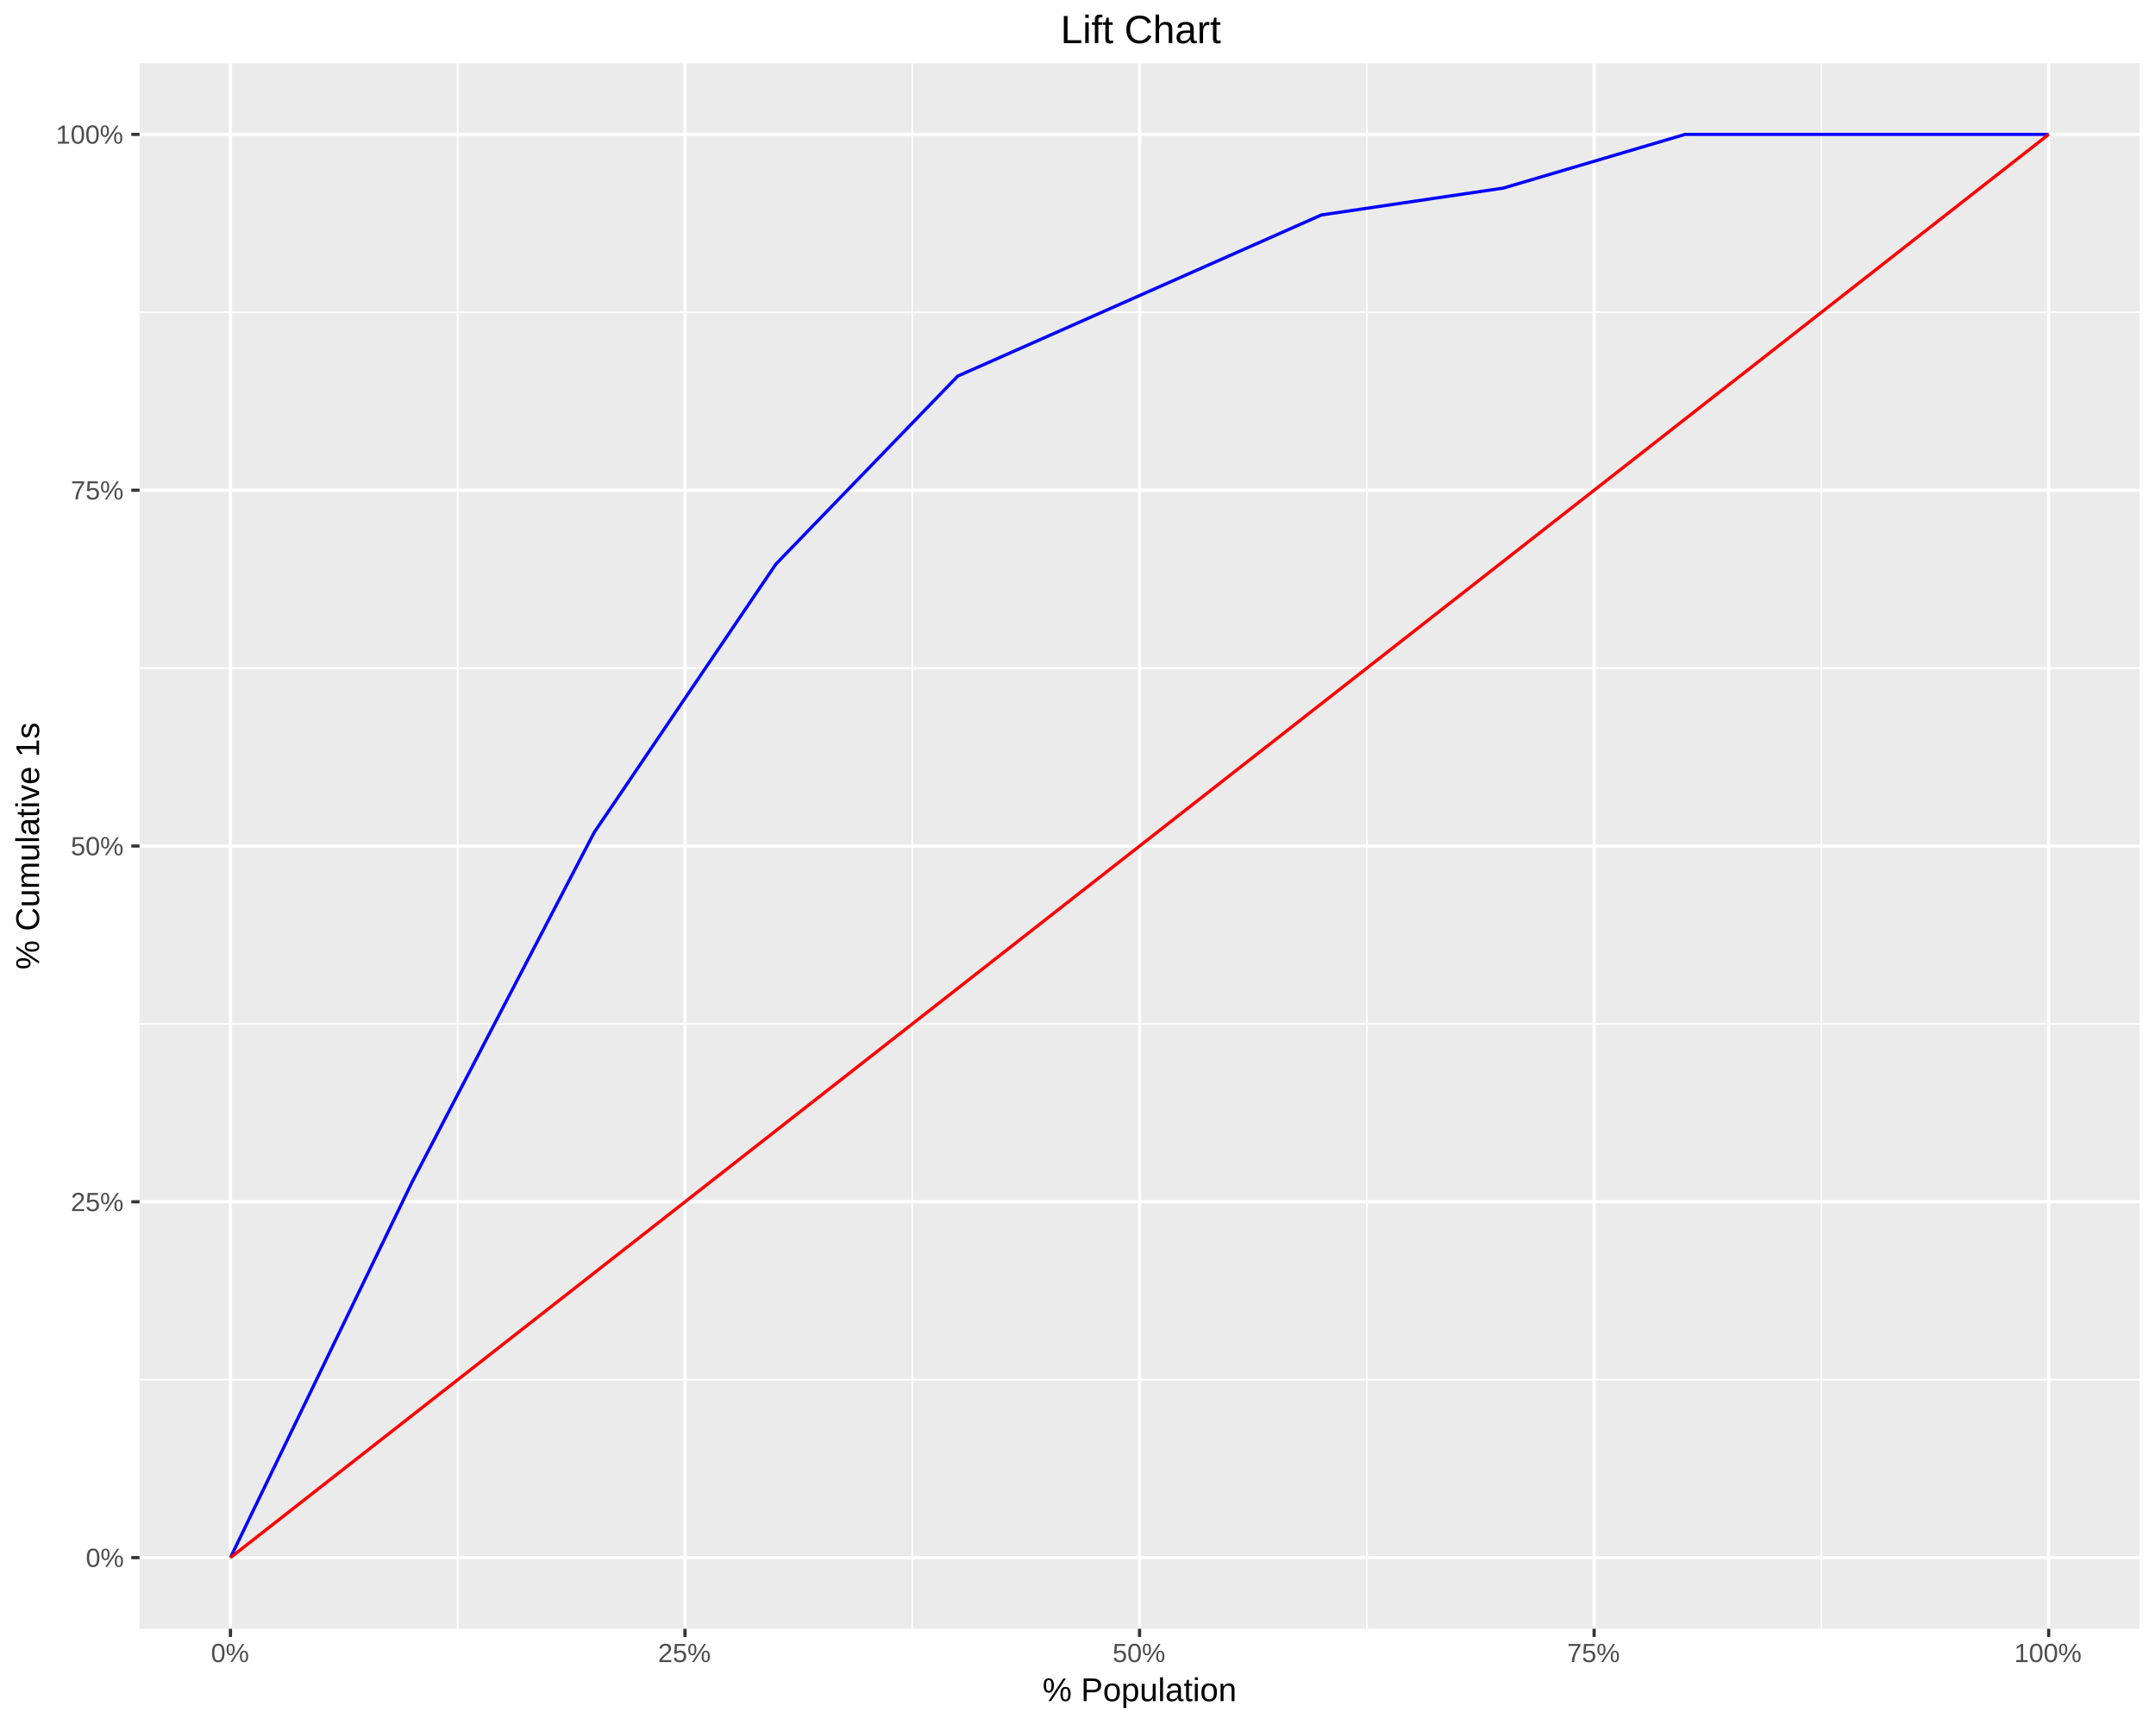
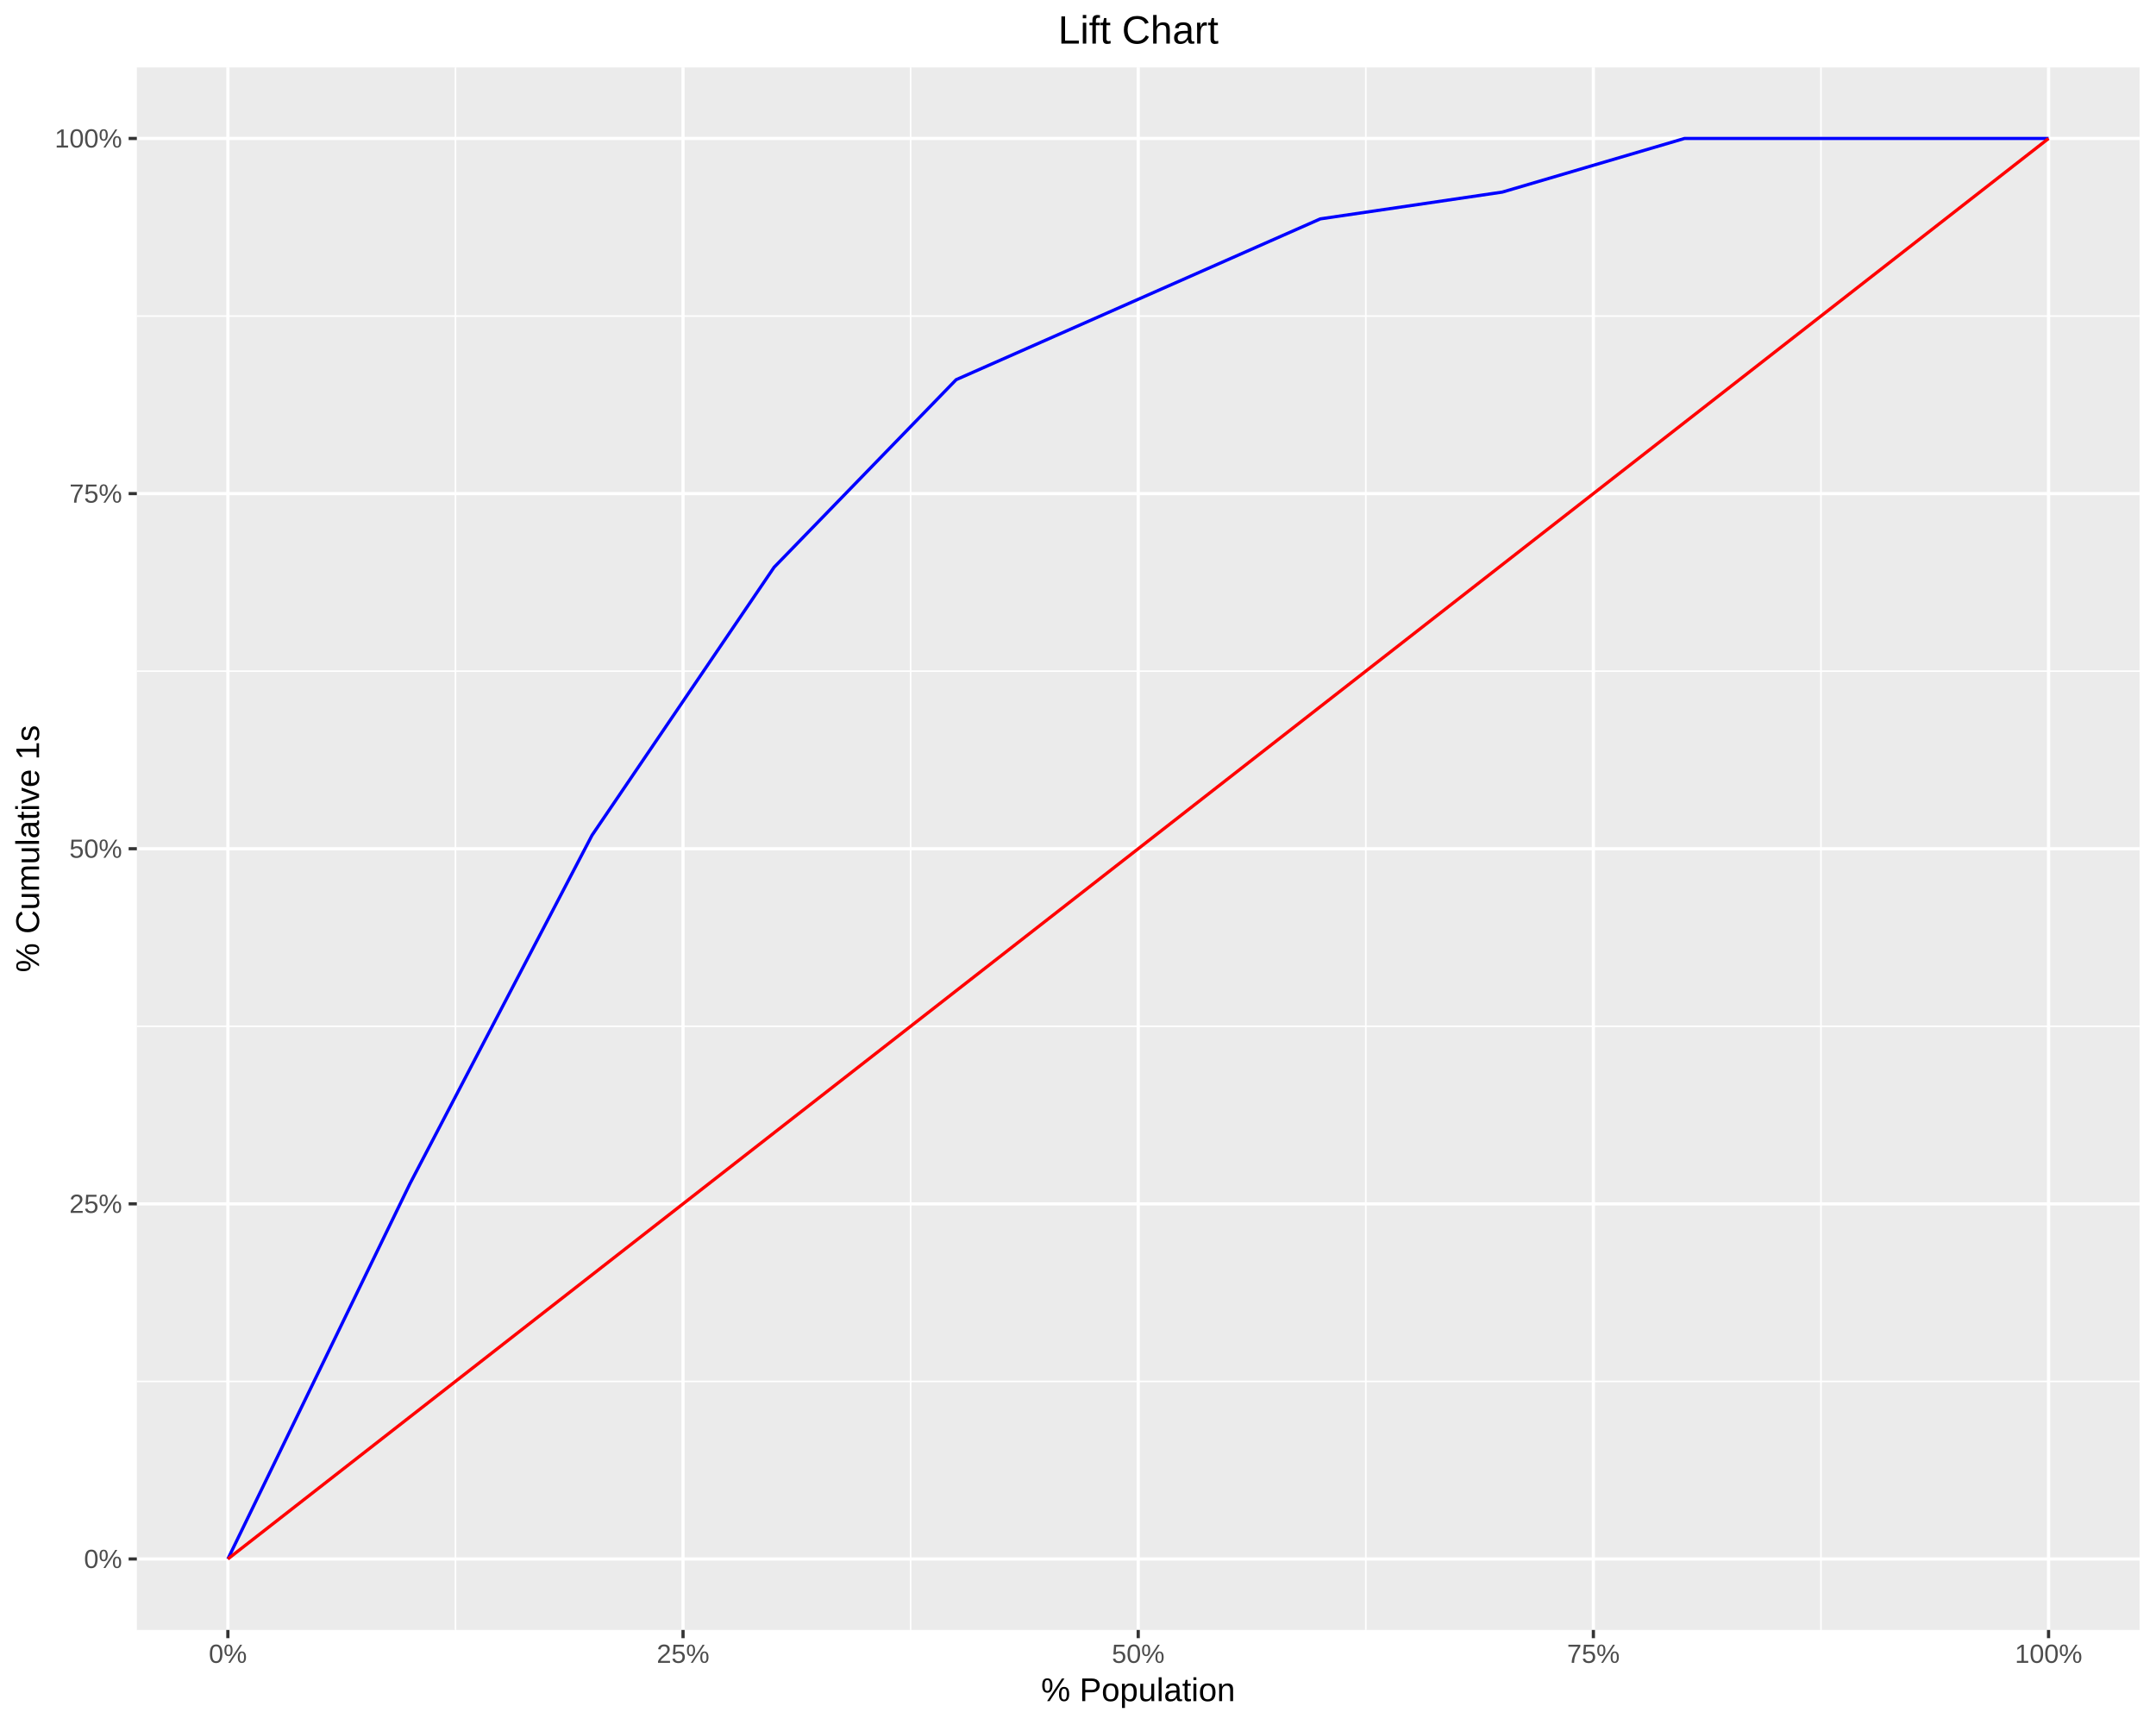
<svg xmlns="http://www.w3.org/2000/svg" viewBox="0 0 720.00 576.00">
  <defs>
    <style type="text/css">
-     line, polyline, path, rect, circle {
+     line, polyline, polygon, path, rect, circle {
      fill: none;
      stroke: #000000;
      stroke-linecap: round;
      stroke-linejoin: round;
      stroke-miterlimit: 10.00;
    }
  </style>
  </defs>
  <rect width="100%" height="100%" style="stroke: none; fill: #FFFFFF;" />
  <rect x="0.00" y="0.00" width="720.00" height="576.00" style="stroke-width: 1.07; stroke: #FFFFFF; fill: #FFFFFF;" />
  <defs>
-     <clipPath id="cpNDYuNTk2NXw3MTQuNTIxfDU0My44NzV8MjEuMTE3Mw==">
-       <rect x="46.60" y="21.12" width="667.92" height="522.76" />
+     <clipPath id="cpNDUuNzB8NzE0LjUyfDU0NC4yN3wyMi41Mg==">
+       <rect x="45.70" y="22.52" width="668.82" height="521.75" />
    </clipPath>
  </defs>
-   <rect x="46.60" y="21.12" width="667.92" height="522.76" style="stroke-width: 1.07; stroke: none; fill: #EBEBEB;" clip-path="url(#cpNDYuNTk2NXw3MTQuNTIxfDU0My44NzV8MjEuMTE3Mw==)" />
-   <polyline points="46.60,460.71 714.52,460.71 " style="stroke-width: 0.53; stroke: #FFFFFF; stroke-linecap: butt;" clip-path="url(#cpNDYuNTk2NXw3MTQuNTIxfDU0My44NzV8MjEuMTE3Mw==)" />
-   <polyline points="46.60,341.90 714.52,341.90 " style="stroke-width: 0.53; stroke: #FFFFFF; stroke-linecap: butt;" clip-path="url(#cpNDYuNTk2NXw3MTQuNTIxfDU0My44NzV8MjEuMTE3Mw==)" />
-   <polyline points="46.60,223.09 714.52,223.09 " style="stroke-width: 0.53; stroke: #FFFFFF; stroke-linecap: butt;" clip-path="url(#cpNDYuNTk2NXw3MTQuNTIxfDU0My44NzV8MjEuMTE3Mw==)" />
-   <polyline points="46.60,104.28 714.52,104.28 " style="stroke-width: 0.53; stroke: #FFFFFF; stroke-linecap: butt;" clip-path="url(#cpNDYuNTk2NXw3MTQuNTIxfDU0My44NzV8MjEuMTE3Mw==)" />
-   <polyline points="152.86,543.88 152.86,21.12 " style="stroke-width: 0.53; stroke: #FFFFFF; stroke-linecap: butt;" clip-path="url(#cpNDYuNTk2NXw3MTQuNTIxfDU0My44NzV8MjEuMTE3Mw==)" />
-   <polyline points="304.66,543.88 304.66,21.12 " style="stroke-width: 0.53; stroke: #FFFFFF; stroke-linecap: butt;" clip-path="url(#cpNDYuNTk2NXw3MTQuNTIxfDU0My44NzV8MjEuMTE3Mw==)" />
-   <polyline points="456.46,543.88 456.46,21.12 " style="stroke-width: 0.53; stroke: #FFFFFF; stroke-linecap: butt;" clip-path="url(#cpNDYuNTk2NXw3MTQuNTIxfDU0My44NzV8MjEuMTE3Mw==)" />
-   <polyline points="608.26,543.88 608.26,21.12 " style="stroke-width: 0.53; stroke: #FFFFFF; stroke-linecap: butt;" clip-path="url(#cpNDYuNTk2NXw3MTQuNTIxfDU0My44NzV8MjEuMTE3Mw==)" />
-   <polyline points="46.60,520.11 714.52,520.11 " style="stroke-width: 1.07; stroke: #FFFFFF; stroke-linecap: butt;" clip-path="url(#cpNDYuNTk2NXw3MTQuNTIxfDU0My44NzV8MjEuMTE3Mw==)" />
-   <polyline points="46.60,401.30 714.52,401.30 " style="stroke-width: 1.07; stroke: #FFFFFF; stroke-linecap: butt;" clip-path="url(#cpNDYuNTk2NXw3MTQuNTIxfDU0My44NzV8MjEuMTE3Mw==)" />
-   <polyline points="46.60,282.50 714.52,282.50 " style="stroke-width: 1.07; stroke: #FFFFFF; stroke-linecap: butt;" clip-path="url(#cpNDYuNTk2NXw3MTQuNTIxfDU0My44NzV8MjEuMTE3Mw==)" />
-   <polyline points="46.60,163.69 714.52,163.69 " style="stroke-width: 1.07; stroke: #FFFFFF; stroke-linecap: butt;" clip-path="url(#cpNDYuNTk2NXw3MTQuNTIxfDU0My44NzV8MjEuMTE3Mw==)" />
-   <polyline points="46.60,44.88 714.52,44.88 " style="stroke-width: 1.07; stroke: #FFFFFF; stroke-linecap: butt;" clip-path="url(#cpNDYuNTk2NXw3MTQuNTIxfDU0My44NzV8MjEuMTE3Mw==)" />
-   <polyline points="76.96,543.88 76.96,21.12 " style="stroke-width: 1.07; stroke: #FFFFFF; stroke-linecap: butt;" clip-path="url(#cpNDYuNTk2NXw3MTQuNTIxfDU0My44NzV8MjEuMTE3Mw==)" />
-   <polyline points="228.76,543.88 228.76,21.12 " style="stroke-width: 1.07; stroke: #FFFFFF; stroke-linecap: butt;" clip-path="url(#cpNDYuNTk2NXw3MTQuNTIxfDU0My44NzV8MjEuMTE3Mw==)" />
-   <polyline points="380.56,543.88 380.56,21.12 " style="stroke-width: 1.07; stroke: #FFFFFF; stroke-linecap: butt;" clip-path="url(#cpNDYuNTk2NXw3MTQuNTIxfDU0My44NzV8MjEuMTE3Mw==)" />
-   <polyline points="532.36,543.88 532.36,21.12 " style="stroke-width: 1.07; stroke: #FFFFFF; stroke-linecap: butt;" clip-path="url(#cpNDYuNTk2NXw3MTQuNTIxfDU0My44NzV8MjEuMTE3Mw==)" />
-   <polyline points="684.16,543.88 684.16,21.12 " style="stroke-width: 1.07; stroke: #FFFFFF; stroke-linecap: butt;" clip-path="url(#cpNDYuNTk2NXw3MTQuNTIxfDU0My44NzV8MjEuMTE3Mw==)" />
-   <polyline points="76.96,520.11 137.68,394.58 198.40,278.01 259.12,188.35 319.84,125.58 380.56,98.68 441.28,71.78 502.00,62.81 562.72,44.88 623.44,44.88 684.16,44.88 " style="stroke-width: 1.07; stroke: #0000FF; stroke-linecap: butt;" clip-path="url(#cpNDYuNTk2NXw3MTQuNTIxfDU0My44NzV8MjEuMTE3Mw==)" />
-   <polyline points="76.96,520.11 137.68,472.59 198.40,425.07 259.12,377.54 319.84,330.02 380.56,282.50 441.28,234.97 502.00,187.45 562.72,139.93 623.44,92.40 684.16,44.88 " style="stroke-width: 1.07; stroke: #FF0000; stroke-linecap: butt;" clip-path="url(#cpNDYuNTk2NXw3MTQuNTIxfDU0My44NzV8MjEuMTE3Mw==)" />
+   <rect x="45.70" y="22.52" width="668.82" height="521.75" style="stroke-width: 1.07; stroke: none; fill: #EBEBEB;" clip-path="url(#cpNDUuNzB8NzE0LjUyfDU0NC4yN3wyMi41Mg==)" />
+   <polyline points="45.70,461.27 714.52,461.27 " style="stroke-width: 0.53; stroke: #FFFFFF; stroke-linecap: butt;" clip-path="url(#cpNDUuNzB8NzE0LjUyfDU0NC4yN3wyMi41Mg==)" />
+   <polyline points="45.70,342.69 714.52,342.69 " style="stroke-width: 0.53; stroke: #FFFFFF; stroke-linecap: butt;" clip-path="url(#cpNDUuNzB8NzE0LjUyfDU0NC4yN3wyMi41Mg==)" />
+   <polyline points="45.70,224.11 714.52,224.11 " style="stroke-width: 0.53; stroke: #FFFFFF; stroke-linecap: butt;" clip-path="url(#cpNDUuNzB8NzE0LjUyfDU0NC4yN3wyMi41Mg==)" />
+   <polyline points="45.70,105.53 714.52,105.53 " style="stroke-width: 0.53; stroke: #FFFFFF; stroke-linecap: butt;" clip-path="url(#cpNDUuNzB8NzE0LjUyfDU0NC4yN3wyMi41Mg==)" />
+   <polyline points="152.10,544.27 152.10,22.52 " style="stroke-width: 0.53; stroke: #FFFFFF; stroke-linecap: butt;" clip-path="url(#cpNDUuNzB8NzE0LjUyfDU0NC4yN3wyMi41Mg==)" />
+   <polyline points="304.11,544.27 304.11,22.52 " style="stroke-width: 0.53; stroke: #FFFFFF; stroke-linecap: butt;" clip-path="url(#cpNDUuNzB8NzE0LjUyfDU0NC4yN3wyMi41Mg==)" />
+   <polyline points="456.11,544.27 456.11,22.52 " style="stroke-width: 0.53; stroke: #FFFFFF; stroke-linecap: butt;" clip-path="url(#cpNDUuNzB8NzE0LjUyfDU0NC4yN3wyMi41Mg==)" />
+   <polyline points="608.12,544.27 608.12,22.52 " style="stroke-width: 0.53; stroke: #FFFFFF; stroke-linecap: butt;" clip-path="url(#cpNDUuNzB8NzE0LjUyfDU0NC4yN3wyMi41Mg==)" />
+   <polyline points="45.70,520.56 714.52,520.56 " style="stroke-width: 1.07; stroke: #FFFFFF; stroke-linecap: butt;" clip-path="url(#cpNDUuNzB8NzE0LjUyfDU0NC4yN3wyMi41Mg==)" />
+   <polyline points="45.70,401.98 714.52,401.98 " style="stroke-width: 1.07; stroke: #FFFFFF; stroke-linecap: butt;" clip-path="url(#cpNDUuNzB8NzE0LjUyfDU0NC4yN3wyMi41Mg==)" />
+   <polyline points="45.70,283.40 714.52,283.40 " style="stroke-width: 1.07; stroke: #FFFFFF; stroke-linecap: butt;" clip-path="url(#cpNDUuNzB8NzE0LjUyfDU0NC4yN3wyMi41Mg==)" />
+   <polyline points="45.70,164.82 714.52,164.82 " style="stroke-width: 1.07; stroke: #FFFFFF; stroke-linecap: butt;" clip-path="url(#cpNDUuNzB8NzE0LjUyfDU0NC4yN3wyMi41Mg==)" />
+   <polyline points="45.70,46.24 714.52,46.24 " style="stroke-width: 1.07; stroke: #FFFFFF; stroke-linecap: butt;" clip-path="url(#cpNDUuNzB8NzE0LjUyfDU0NC4yN3wyMi41Mg==)" />
+   <polyline points="76.10,544.27 76.10,22.52 " style="stroke-width: 1.07; stroke: #FFFFFF; stroke-linecap: butt;" clip-path="url(#cpNDUuNzB8NzE0LjUyfDU0NC4yN3wyMi41Mg==)" />
+   <polyline points="228.10,544.27 228.10,22.52 " style="stroke-width: 1.07; stroke: #FFFFFF; stroke-linecap: butt;" clip-path="url(#cpNDUuNzB8NzE0LjUyfDU0NC4yN3wyMi41Mg==)" />
+   <polyline points="380.11,544.27 380.11,22.52 " style="stroke-width: 1.07; stroke: #FFFFFF; stroke-linecap: butt;" clip-path="url(#cpNDUuNzB8NzE0LjUyfDU0NC4yN3wyMi41Mg==)" />
+   <polyline points="532.11,544.27 532.11,22.52 " style="stroke-width: 1.07; stroke: #FFFFFF; stroke-linecap: butt;" clip-path="url(#cpNDUuNzB8NzE0LjUyfDU0NC4yN3wyMi41Mg==)" />
+   <polyline points="684.12,544.27 684.12,22.52 " style="stroke-width: 1.07; stroke: #FFFFFF; stroke-linecap: butt;" clip-path="url(#cpNDUuNzB8NzE0LjUyfDU0NC4yN3wyMi41Mg==)" />
+   <polyline points="76.10,520.56 136.90,395.26 197.70,278.92 258.50,189.43 319.31,126.78 380.11,99.93 440.91,73.09 501.71,64.14 562.52,46.24 623.32,46.24 684.12,46.24 " style="stroke-width: 1.07; stroke: #0000FF; stroke-linecap: butt;" clip-path="url(#cpNDUuNzB8NzE0LjUyfDU0NC4yN3wyMi41Mg==)" />
+   <polyline points="76.10,520.56 136.90,473.12 197.70,425.69 258.50,378.26 319.31,330.83 380.11,283.40 440.91,235.96 501.71,188.53 562.52,141.10 623.32,93.67 684.12,46.24 " style="stroke-width: 1.07; stroke: #FF0000; stroke-linecap: butt;" clip-path="url(#cpNDUuNzB8NzE0LjUyfDU0NC4yN3wyMi41Mg==)" />
  <defs>
-     <clipPath id="cpMHw3MjB8NTc2fDA=">
+     <clipPath id="cpMC4wMHw3MjAuMDB8NTc2LjAwfDAuMDA=">
      <rect x="0.00" y="0.00" width="720.00" height="576.00" />
    </clipPath>
  </defs>
-   <g clip-path="url(#cpMHw3MjB8NTc2fDA=)">
-     <text x="28.66" y="523.21" style="font-size: 8.80px; fill: #4D4D4D; font-family: Liberation Sans;" textLength="13.01px" lengthAdjust="spacingAndGlyphs">0%</text>
+   <g clip-path="url(#cpMC4wMHw3MjAuMDB8NTc2LjAwfDAuMDA=)">
+     <text x="28.05" y="523.58" style="font-size: 8.80px; fill: #4D4D4D; font-family: Liberation Sans;" textLength="12.72px" lengthAdjust="spacingAndGlyphs">0%</text>
  </g>
-   <g clip-path="url(#cpMHw3MjB8NTc2fDA=)">
-     <text x="23.65" y="404.40" style="font-size: 8.80px; fill: #4D4D4D; font-family: Liberation Sans;" textLength="18.01px" lengthAdjust="spacingAndGlyphs">25%</text>
+   <g clip-path="url(#cpMC4wMHw3MjAuMDB8NTc2LjAwfDAuMDA=)">
+     <text x="23.16" y="405.00" style="font-size: 8.80px; fill: #4D4D4D; font-family: Liberation Sans;" textLength="17.61px" lengthAdjust="spacingAndGlyphs">25%</text>
  </g>
-   <g clip-path="url(#cpMHw3MjB8NTc2fDA=)">
-     <text x="23.65" y="285.59" style="font-size: 8.80px; fill: #4D4D4D; font-family: Liberation Sans;" textLength="18.01px" lengthAdjust="spacingAndGlyphs">50%</text>
+   <g clip-path="url(#cpMC4wMHw3MjAuMDB8NTc2LjAwfDAuMDA=)">
+     <text x="23.16" y="286.42" style="font-size: 8.80px; fill: #4D4D4D; font-family: Liberation Sans;" textLength="17.61px" lengthAdjust="spacingAndGlyphs">50%</text>
  </g>
-   <g clip-path="url(#cpMHw3MjB8NTc2fDA=)">
-     <text x="23.65" y="166.78" style="font-size: 8.80px; fill: #4D4D4D; font-family: Liberation Sans;" textLength="18.01px" lengthAdjust="spacingAndGlyphs">75%</text>
+   <g clip-path="url(#cpMC4wMHw3MjAuMDB8NTc2LjAwfDAuMDA=)">
+     <text x="23.16" y="167.84" style="font-size: 8.80px; fill: #4D4D4D; font-family: Liberation Sans;" textLength="17.61px" lengthAdjust="spacingAndGlyphs">75%</text>
  </g>
-   <g clip-path="url(#cpMHw3MjB8NTc2fDA=)">
-     <text x="18.65" y="47.97" style="font-size: 8.80px; fill: #4D4D4D; font-family: Liberation Sans;" textLength="23.02px" lengthAdjust="spacingAndGlyphs">100%</text>
+   <g clip-path="url(#cpMC4wMHw3MjAuMDB8NTc2LjAwfDAuMDA=)">
+     <text x="18.27" y="49.26" style="font-size: 8.80px; fill: #4D4D4D; font-family: Liberation Sans;" textLength="22.50px" lengthAdjust="spacingAndGlyphs">100%</text>
  </g>
-   <polyline points="43.86,520.11 46.60,520.11 " style="stroke-width: 1.07; stroke: #333333; stroke-linecap: butt;" clip-path="url(#cpMHw3MjB8NTc2fDA=)" />
-   <polyline points="43.86,401.30 46.60,401.30 " style="stroke-width: 1.07; stroke: #333333; stroke-linecap: butt;" clip-path="url(#cpMHw3MjB8NTc2fDA=)" />
-   <polyline points="43.86,282.50 46.60,282.50 " style="stroke-width: 1.07; stroke: #333333; stroke-linecap: butt;" clip-path="url(#cpMHw3MjB8NTc2fDA=)" />
-   <polyline points="43.86,163.69 46.60,163.69 " style="stroke-width: 1.07; stroke: #333333; stroke-linecap: butt;" clip-path="url(#cpMHw3MjB8NTc2fDA=)" />
-   <polyline points="43.86,44.88 46.60,44.88 " style="stroke-width: 1.07; stroke: #333333; stroke-linecap: butt;" clip-path="url(#cpMHw3MjB8NTc2fDA=)" />
-   <polyline points="76.96,546.61 76.96,543.88 " style="stroke-width: 1.07; stroke: #333333; stroke-linecap: butt;" clip-path="url(#cpMHw3MjB8NTc2fDA=)" />
-   <polyline points="228.76,546.61 228.76,543.88 " style="stroke-width: 1.07; stroke: #333333; stroke-linecap: butt;" clip-path="url(#cpMHw3MjB8NTc2fDA=)" />
-   <polyline points="380.56,546.61 380.56,543.88 " style="stroke-width: 1.07; stroke: #333333; stroke-linecap: butt;" clip-path="url(#cpMHw3MjB8NTc2fDA=)" />
-   <polyline points="532.36,546.61 532.36,543.88 " style="stroke-width: 1.07; stroke: #333333; stroke-linecap: butt;" clip-path="url(#cpMHw3MjB8NTc2fDA=)" />
-   <polyline points="684.16,546.61 684.16,543.88 " style="stroke-width: 1.07; stroke: #333333; stroke-linecap: butt;" clip-path="url(#cpMHw3MjB8NTc2fDA=)" />
-   <g clip-path="url(#cpMHw3MjB8NTc2fDA=)">
-     <text x="70.45" y="554.99" style="font-size: 8.80px; fill: #4D4D4D; font-family: Liberation Sans;" textLength="13.01px" lengthAdjust="spacingAndGlyphs">0%</text>
+   <polyline points="42.96,520.56 45.70,520.56 " style="stroke-width: 1.07; stroke: #333333; stroke-linecap: butt;" clip-path="url(#cpMC4wMHw3MjAuMDB8NTc2LjAwfDAuMDA=)" />
+   <polyline points="42.96,401.98 45.70,401.98 " style="stroke-width: 1.07; stroke: #333333; stroke-linecap: butt;" clip-path="url(#cpMC4wMHw3MjAuMDB8NTc2LjAwfDAuMDA=)" />
+   <polyline points="42.96,283.40 45.70,283.40 " style="stroke-width: 1.07; stroke: #333333; stroke-linecap: butt;" clip-path="url(#cpMC4wMHw3MjAuMDB8NTc2LjAwfDAuMDA=)" />
+   <polyline points="42.96,164.82 45.70,164.82 " style="stroke-width: 1.07; stroke: #333333; stroke-linecap: butt;" clip-path="url(#cpMC4wMHw3MjAuMDB8NTc2LjAwfDAuMDA=)" />
+   <polyline points="42.96,46.24 45.70,46.24 " style="stroke-width: 1.07; stroke: #333333; stroke-linecap: butt;" clip-path="url(#cpMC4wMHw3MjAuMDB8NTc2LjAwfDAuMDA=)" />
+   <polyline points="76.10,547.01 76.10,544.27 " style="stroke-width: 1.07; stroke: #333333; stroke-linecap: butt;" clip-path="url(#cpMC4wMHw3MjAuMDB8NTc2LjAwfDAuMDA=)" />
+   <polyline points="228.10,547.01 228.10,544.27 " style="stroke-width: 1.07; stroke: #333333; stroke-linecap: butt;" clip-path="url(#cpMC4wMHw3MjAuMDB8NTc2LjAwfDAuMDA=)" />
+   <polyline points="380.11,547.01 380.11,544.27 " style="stroke-width: 1.07; stroke: #333333; stroke-linecap: butt;" clip-path="url(#cpMC4wMHw3MjAuMDB8NTc2LjAwfDAuMDA=)" />
+   <polyline points="532.11,547.01 532.11,544.27 " style="stroke-width: 1.07; stroke: #333333; stroke-linecap: butt;" clip-path="url(#cpMC4wMHw3MjAuMDB8NTc2LjAwfDAuMDA=)" />
+   <polyline points="684.12,547.01 684.12,544.27 " style="stroke-width: 1.07; stroke: #333333; stroke-linecap: butt;" clip-path="url(#cpMC4wMHw3MjAuMDB8NTc2LjAwfDAuMDA=)" />
+   <g clip-path="url(#cpMC4wMHw3MjAuMDB8NTc2LjAwfDAuMDA=)">
+     <text x="69.74" y="555.25" style="font-size: 8.80px; fill: #4D4D4D; font-family: Liberation Sans;" textLength="12.72px" lengthAdjust="spacingAndGlyphs">0%</text>
  </g>
-   <g clip-path="url(#cpMHw3MjB8NTc2fDA=)">
-     <text x="219.75" y="554.99" style="font-size: 8.80px; fill: #4D4D4D; font-family: Liberation Sans;" textLength="18.01px" lengthAdjust="spacingAndGlyphs">25%</text>
+   <g clip-path="url(#cpMC4wMHw3MjAuMDB8NTc2LjAwfDAuMDA=)">
+     <text x="219.30" y="555.25" style="font-size: 8.80px; fill: #4D4D4D; font-family: Liberation Sans;" textLength="17.61px" lengthAdjust="spacingAndGlyphs">25%</text>
  </g>
-   <g clip-path="url(#cpMHw3MjB8NTc2fDA=)">
-     <text x="371.55" y="554.99" style="font-size: 8.80px; fill: #4D4D4D; font-family: Liberation Sans;" textLength="18.01px" lengthAdjust="spacingAndGlyphs">50%</text>
+   <g clip-path="url(#cpMC4wMHw3MjAuMDB8NTc2LjAwfDAuMDA=)">
+     <text x="371.30" y="555.25" style="font-size: 8.80px; fill: #4D4D4D; font-family: Liberation Sans;" textLength="17.61px" lengthAdjust="spacingAndGlyphs">50%</text>
  </g>
-   <g clip-path="url(#cpMHw3MjB8NTc2fDA=)">
-     <text x="523.35" y="554.99" style="font-size: 8.80px; fill: #4D4D4D; font-family: Liberation Sans;" textLength="18.01px" lengthAdjust="spacingAndGlyphs">75%</text>
+   <g clip-path="url(#cpMC4wMHw3MjAuMDB8NTc2LjAwfDAuMDA=)">
+     <text x="523.31" y="555.25" style="font-size: 8.80px; fill: #4D4D4D; font-family: Liberation Sans;" textLength="17.61px" lengthAdjust="spacingAndGlyphs">75%</text>
  </g>
-   <g clip-path="url(#cpMHw3MjB8NTc2fDA=)">
-     <text x="672.65" y="554.99" style="font-size: 8.80px; fill: #4D4D4D; font-family: Liberation Sans;" textLength="23.02px" lengthAdjust="spacingAndGlyphs">100%</text>
+   <g clip-path="url(#cpMC4wMHw3MjAuMDB8NTc2LjAwfDAuMDA=)">
+     <text x="672.87" y="555.25" style="font-size: 8.80px; fill: #4D4D4D; font-family: Liberation Sans;" textLength="22.50px" lengthAdjust="spacingAndGlyphs">100%</text>
  </g>
-   <g clip-path="url(#cpMHw3MjB8NTc2fDA=)">
-     <text x="348.15" y="568.04" style="font-size: 11.00px; font-family: Liberation Sans;" textLength="64.82px" lengthAdjust="spacingAndGlyphs">% Population</text>
+   <g clip-path="url(#cpMC4wMHw3MjAuMDB8NTc2LjAwfDAuMDA=)">
+     <text x="347.67" y="568.04" style="font-size: 11.00px; font-family: Liberation Sans;" textLength="64.88px" lengthAdjust="spacingAndGlyphs">% Population</text>
  </g>
-   <g clip-path="url(#cpMHw3MjB8NTc2fDA=)">
-     <text transform="translate(13.04,323.76) rotate(-90)" style="font-size: 11.00px; font-family: Liberation Sans;" textLength="82.53px" lengthAdjust="spacingAndGlyphs">% Cumulative 1s</text>
+   <g clip-path="url(#cpMC4wMHw3MjAuMDB8NTc2LjAwfDAuMDA=)">
+     <text transform="translate(13.04,324.68) rotate(-90)" style="font-size: 11.00px; font-family: Liberation Sans;" textLength="82.56px" lengthAdjust="spacingAndGlyphs">% Cumulative 1s</text>
  </g>
-   <g clip-path="url(#cpMHw3MjB8NTc2fDA=)">
-     <text x="354.19" y="14.42" style="font-size: 13.20px; font-family: Liberation Sans;" textLength="52.74px" lengthAdjust="spacingAndGlyphs">Lift Chart</text>
+   <g clip-path="url(#cpMC4wMHw3MjAuMDB8NTc2LjAwfDAuMDA=)">
+     <text x="353.37" y="14.56" style="font-size: 13.20px; font-family: Liberation Sans;" textLength="53.47px" lengthAdjust="spacingAndGlyphs">Lift Chart</text>
  </g>
</svg>
